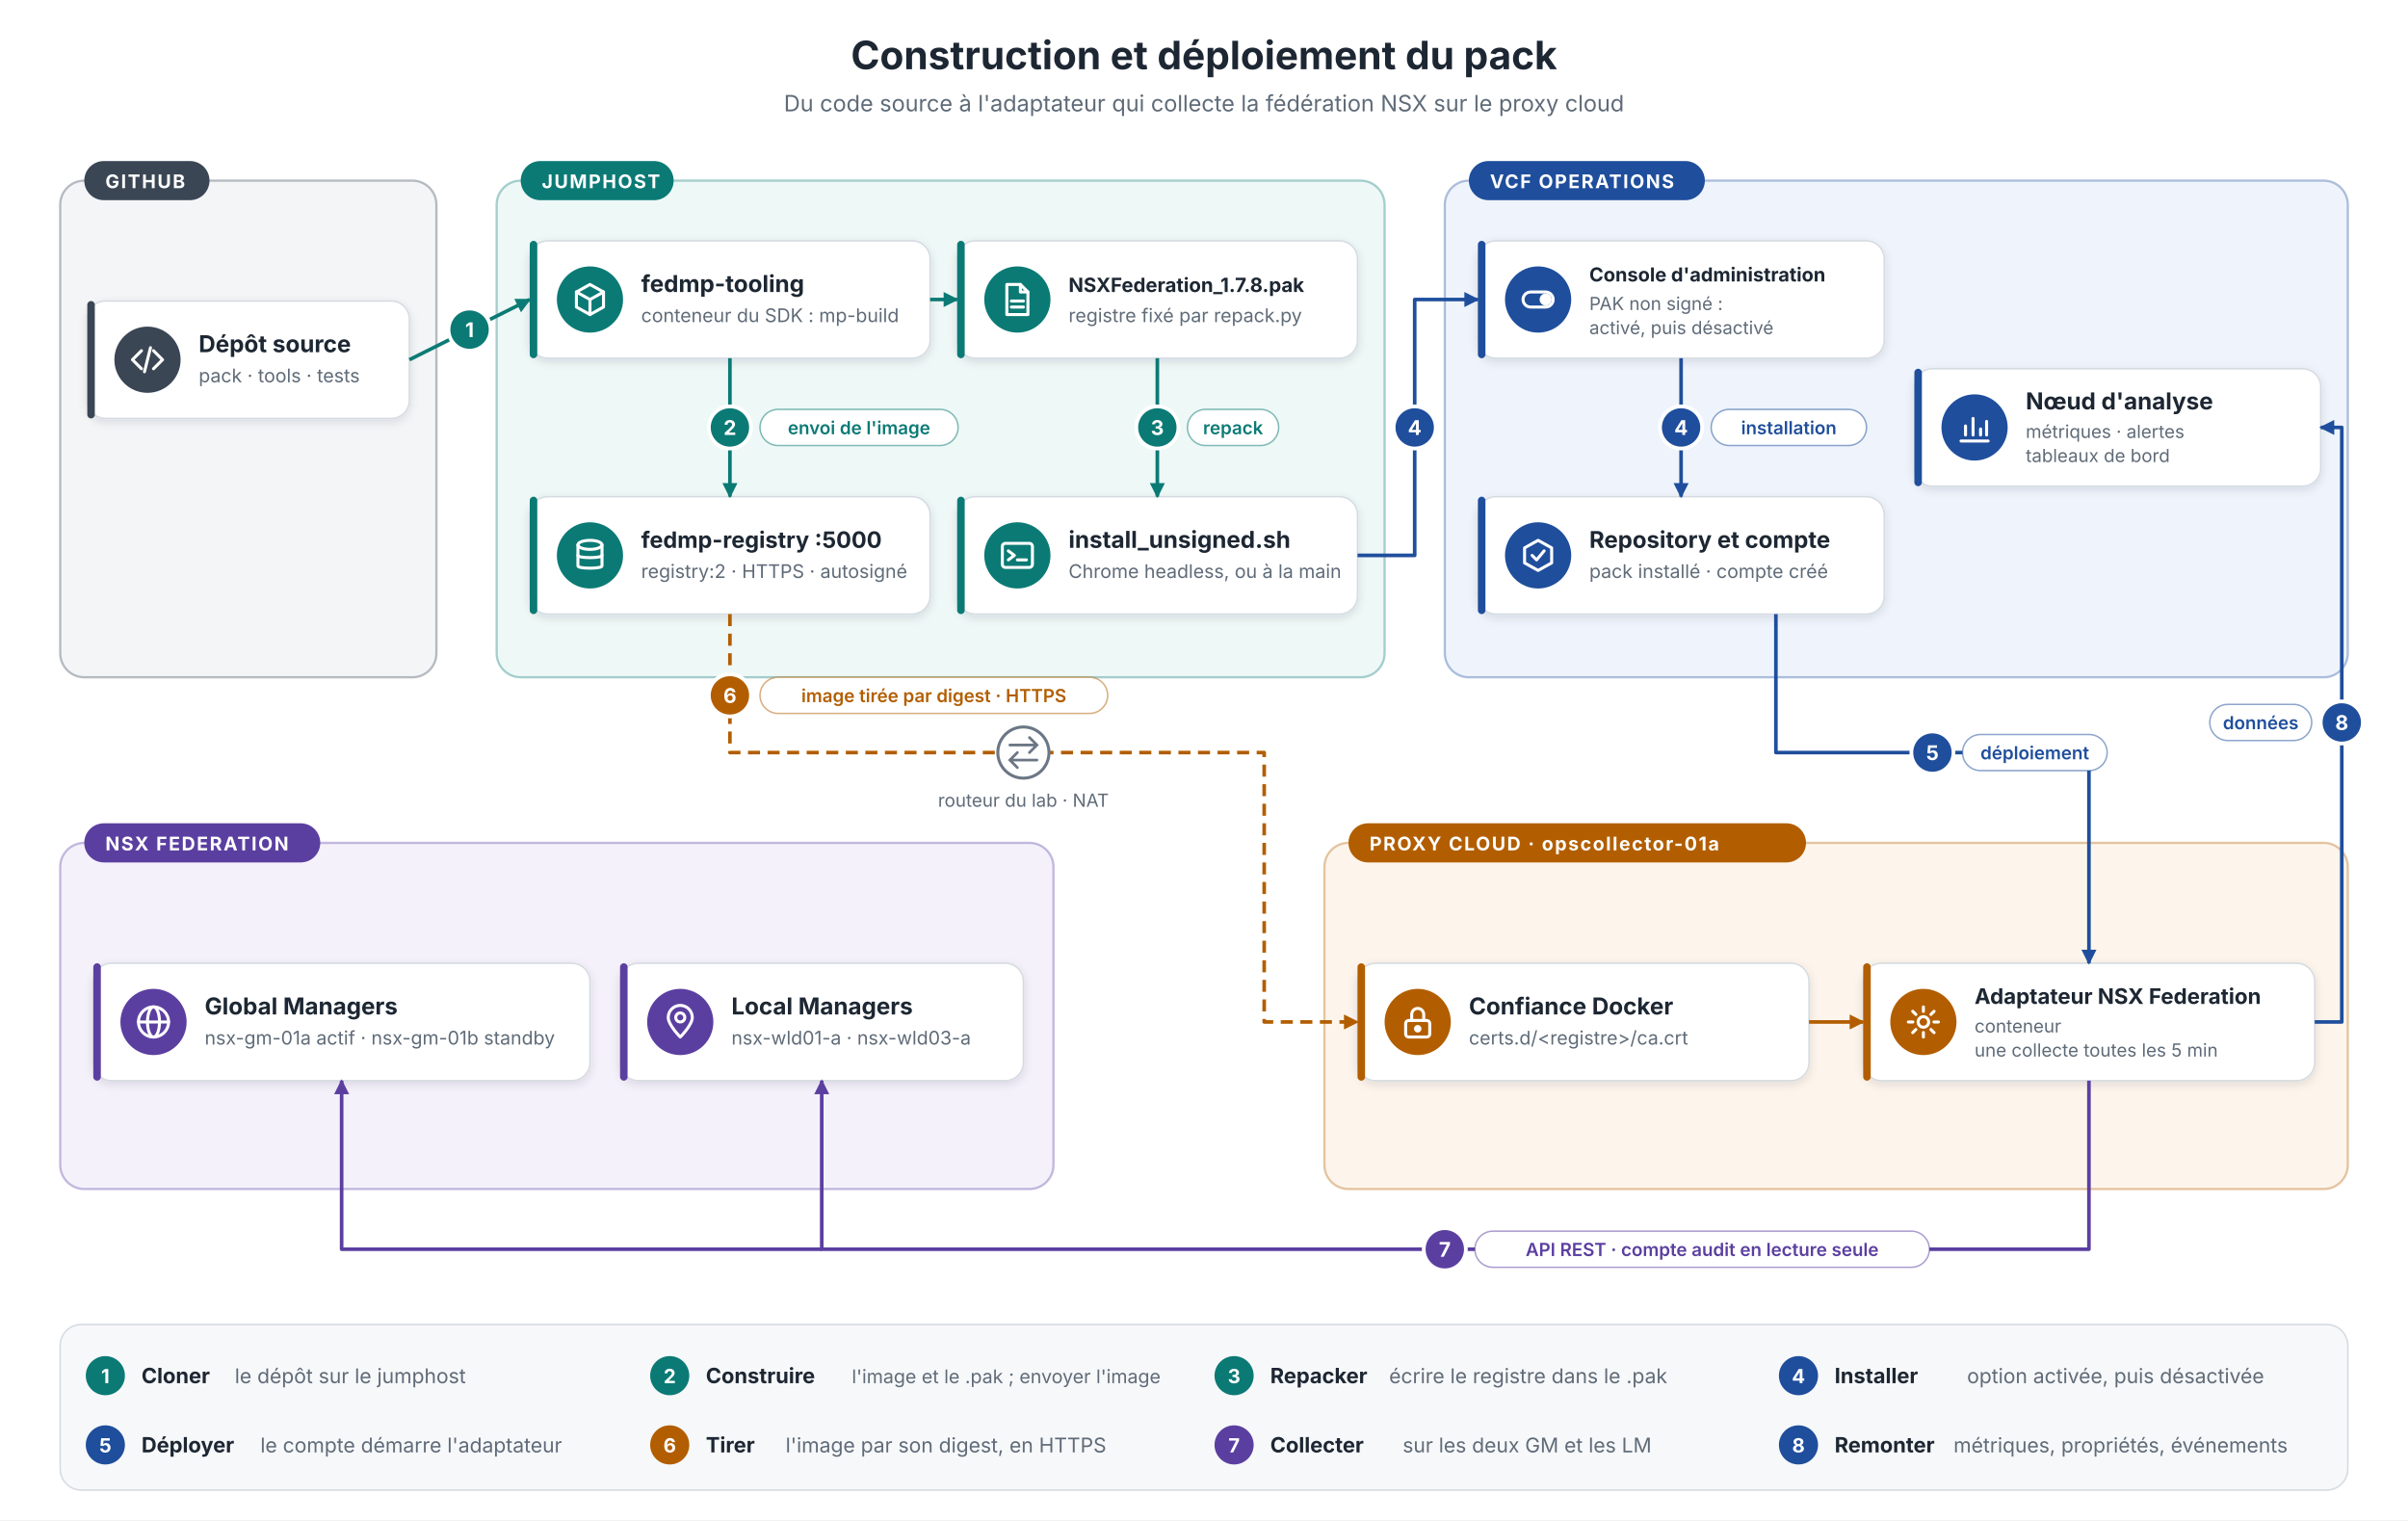
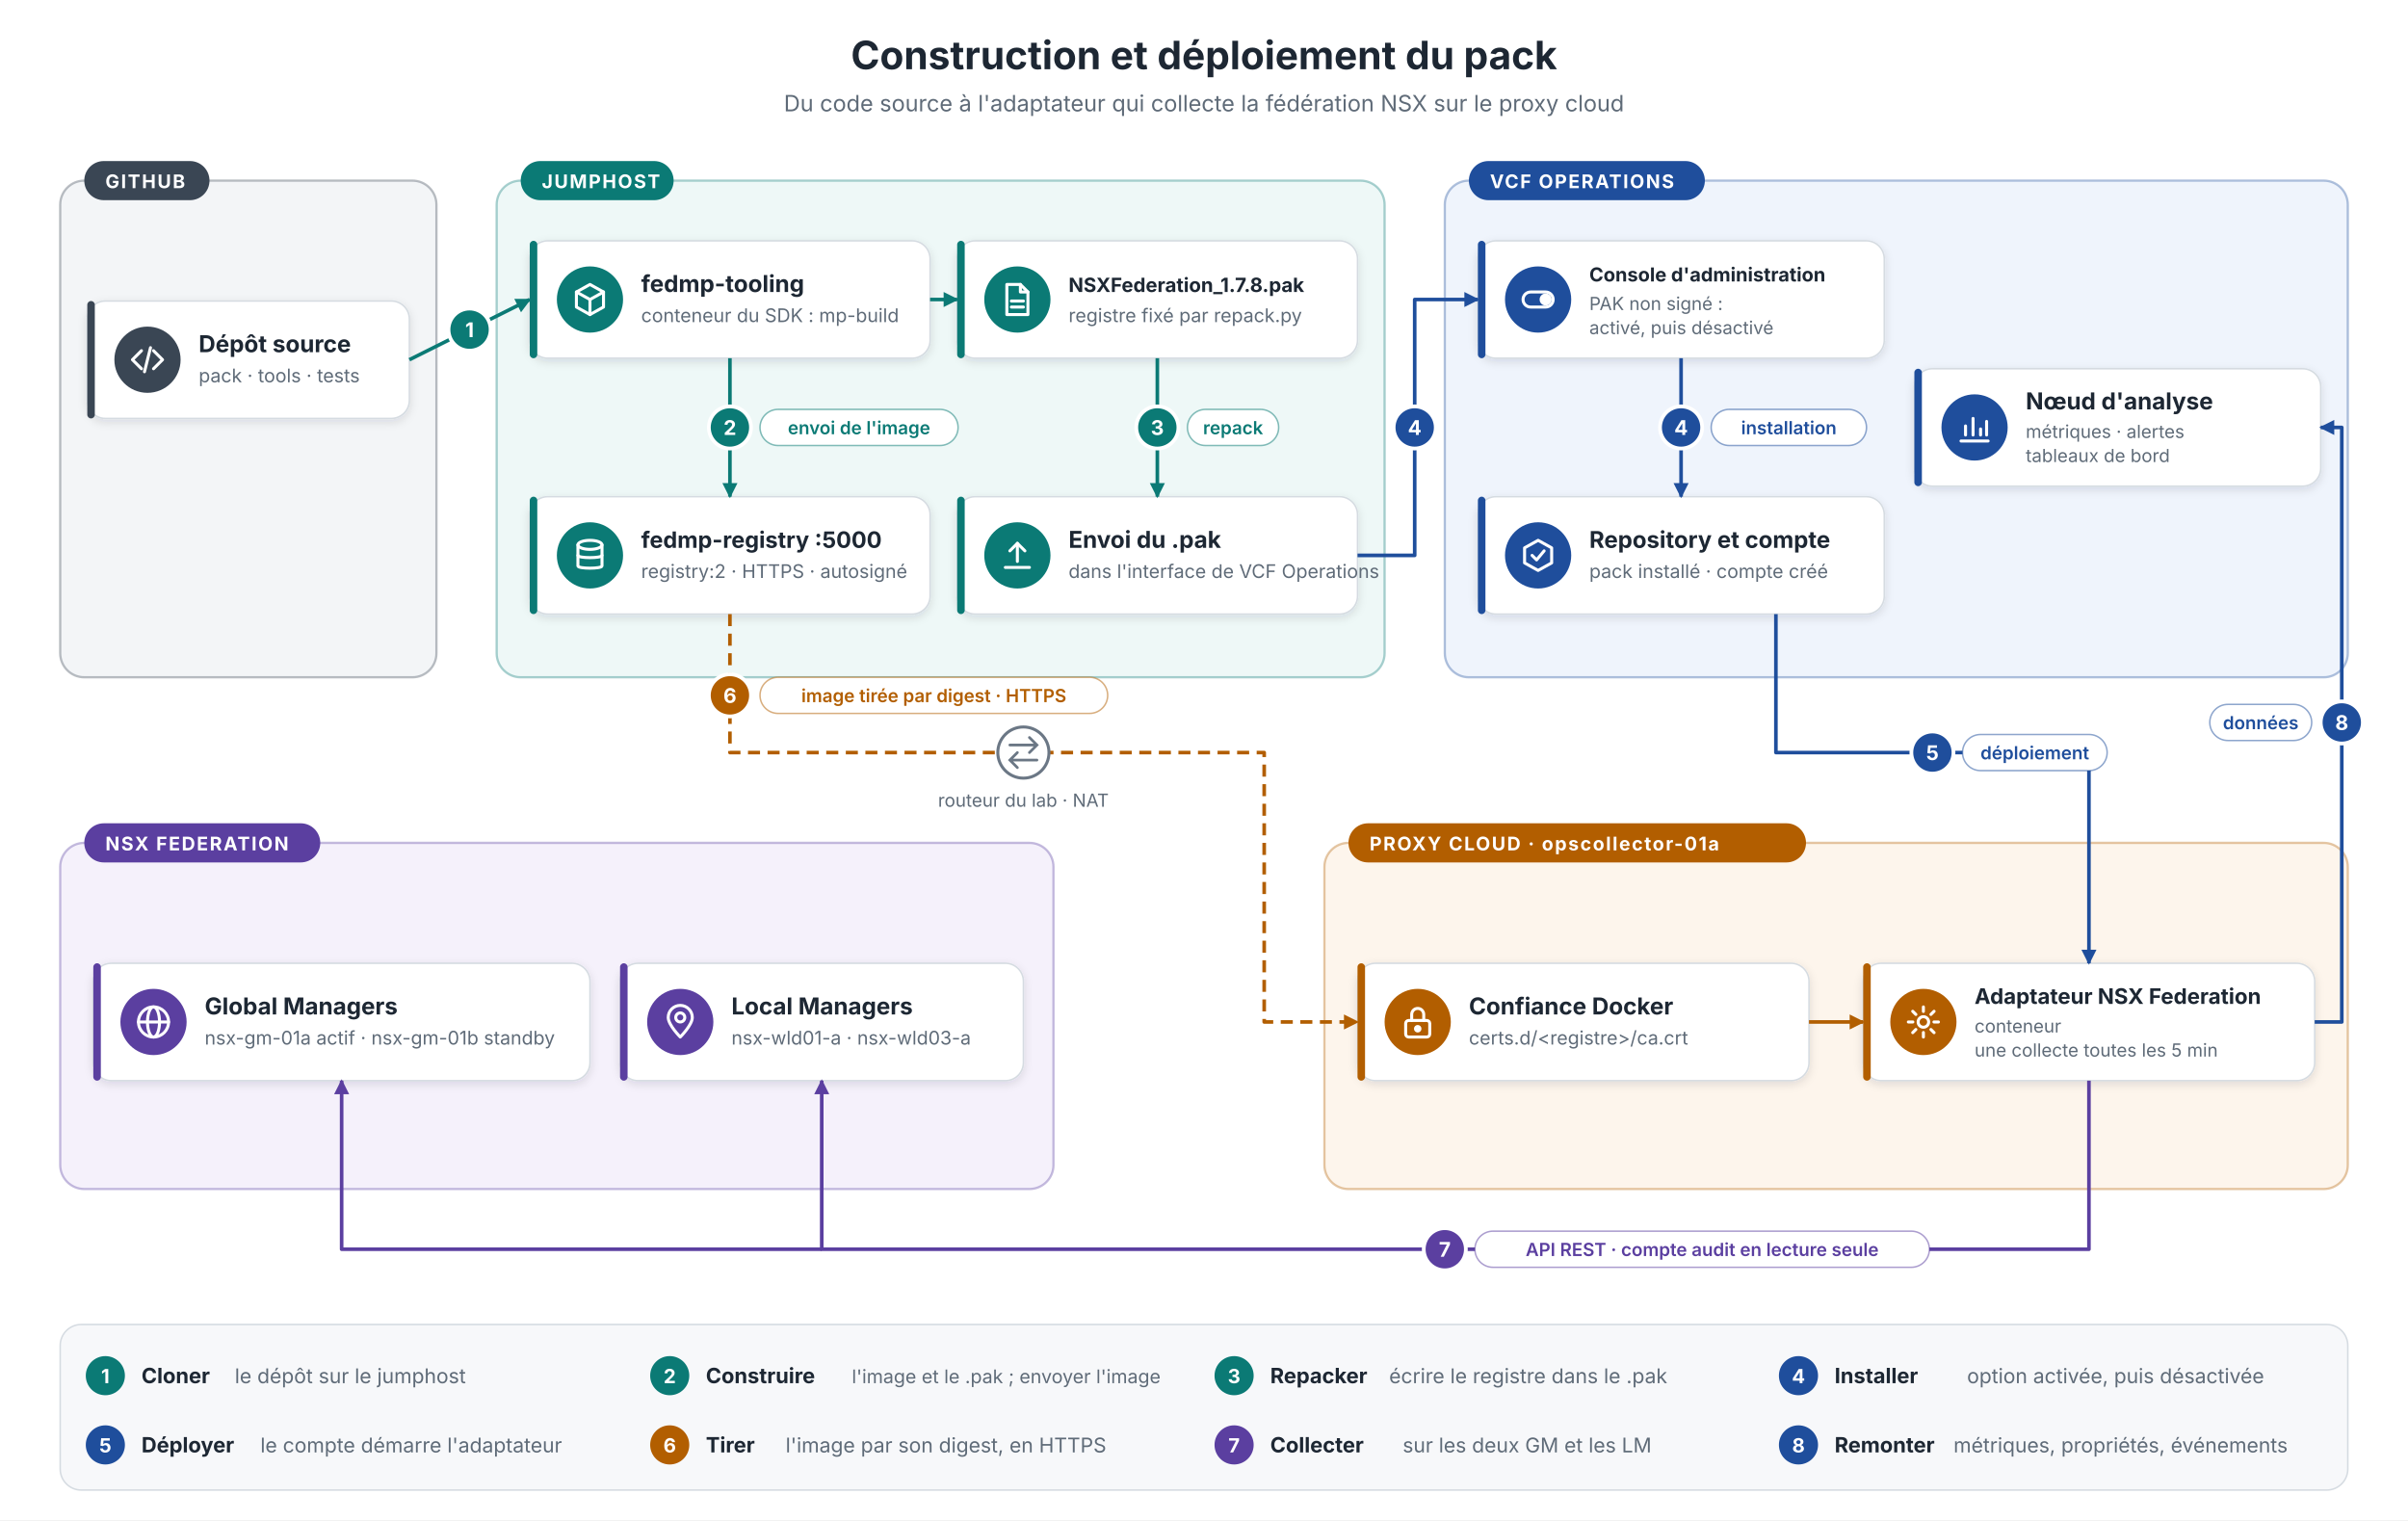
<svg xmlns="http://www.w3.org/2000/svg" width="1600" height="1010" viewBox="0 0 1600 1010" font-family="Inter, Segoe UI, Arial, Helvetica, sans-serif" fill="#1d2733">
  <defs>
    <filter id="sh" x="-10%" y="-20%" width="120%" height="150%">
      <feDropShadow dx="0" dy="2" stdDeviation="3" flood-color="#1d2733" flood-opacity="0.12" />
    </filter>
    <marker id="a-src" markerUnits="userSpaceOnUse" markerWidth="12" markerHeight="12" refX="10" refY="6" orient="auto">
      <path d="M1,1 L11,6 L1,11 z" fill="#3a4654" />
    </marker>
    <marker id="a-jump" markerUnits="userSpaceOnUse" markerWidth="12" markerHeight="12" refX="10" refY="6" orient="auto">
      <path d="M1,1 L11,6 L1,11 z" fill="#0b7a75" />
    </marker>
    <marker id="a-ops" markerUnits="userSpaceOnUse" markerWidth="12" markerHeight="12" refX="10" refY="6" orient="auto">
      <path d="M1,1 L11,6 L1,11 z" fill="#1f4e9c" />
    </marker>
    <marker id="a-proxy" markerUnits="userSpaceOnUse" markerWidth="12" markerHeight="12" refX="10" refY="6" orient="auto">
      <path d="M1,1 L11,6 L1,11 z" fill="#b25e00" />
    </marker>
    <marker id="a-nsx" markerUnits="userSpaceOnUse" markerWidth="12" markerHeight="12" refX="10" refY="6" orient="auto">
      <path d="M1,1 L11,6 L1,11 z" fill="#5b3fa0" />
    </marker>
    <marker id="a-net" markerUnits="userSpaceOnUse" markerWidth="12" markerHeight="12" refX="10" refY="6" orient="auto">
      <path d="M1,1 L11,6 L1,11 z" fill="#6b7785" />
    </marker>
  </defs>
  <rect width="1600" height="1010" fill="#ffffff" />
  <text x="800.0" y="46" font-size="26" fill="#1d2733" text-anchor="middle" font-weight="700">Construction et déploiement du pack</text>
  <text x="800.0" y="74" font-size="15" fill="#5f6b78" text-anchor="middle">Du code source à l'adaptateur qui collecte la fédération NSX sur le proxy cloud</text>
  <rect x="40" y="120" width="250" height="330" rx="16" fill="#f3f5f7" stroke="#3a4654" stroke-opacity="0.35" stroke-width="1.5" />
  <rect x="56" y="107" width="83.2" height="26" rx="13" fill="#3a4654" />
  <text x="70" y="125" font-size="12.5" fill="#ffffff" text-anchor="start" font-weight="700" letter-spacing="1">GITHUB</text>
  <rect x="330" y="120" width="590" height="330" rx="16" fill="#eef8f7" stroke="#0b7a75" stroke-opacity="0.35" stroke-width="1.5" />
  <rect x="346" y="107" width="101.6" height="26" rx="13" fill="#0b7a75" />
  <text x="360" y="125" font-size="12.5" fill="#ffffff" text-anchor="start" font-weight="700" letter-spacing="1">JUMPHOST</text>
  <rect x="960" y="120" width="600" height="330" rx="16" fill="#eff4fc" stroke="#1f4e9c" stroke-opacity="0.35" stroke-width="1.5" />
  <rect x="976" y="107" width="156.8" height="26" rx="13" fill="#1f4e9c" />
  <text x="990" y="125" font-size="12.5" fill="#ffffff" text-anchor="start" font-weight="700" letter-spacing="1">VCF OPERATIONS</text>
  <rect x="40" y="560" width="660" height="230" rx="16" fill="#f5f1fb" stroke="#5b3fa0" stroke-opacity="0.35" stroke-width="1.5" />
  <rect x="56" y="547" width="156.8" height="26" rx="13" fill="#5b3fa0" />
  <text x="70" y="565" font-size="12.5" fill="#ffffff" text-anchor="start" font-weight="700" letter-spacing="1">NSX FEDERATION</text>
  <rect x="880" y="560" width="680" height="230" rx="16" fill="#fdf5ec" stroke="#b25e00" stroke-opacity="0.35" stroke-width="1.5" />
  <rect x="896" y="547" width="304.0" height="26" rx="13" fill="#b25e00" />
  <text x="910" y="565" font-size="12.5" fill="#ffffff" text-anchor="start" font-weight="700" letter-spacing="1">PROXY CLOUD · opscollector-01a</text>
  <rect x="58" y="200" width="214" height="78" rx="12" fill="#ffffff" stroke="#d5dbe1" filter="url(#sh)" />
  <rect x="58" y="200" width="5" height="78" rx="2.5" fill="#3a4654" />
  <circle cx="98" cy="239.0" r="22" fill="#3a4654" />
  <g transform="translate(86,227.0)" fill="none" stroke="#ffffff" stroke-width="2" stroke-linecap="round" stroke-linejoin="round">
    <path d="M8 6 L2 12 L8 18" />
    <path d="M16 6 L22 12 L16 18" />
    <path d="M14 4 L10 20" />
  </g>
  <text x="132" y="234.0" font-size="15.5" fill="#1d2733" text-anchor="start" font-weight="700">Dépôt source</text>
  <text x="132" y="254.0" font-size="12.5" fill="#5f6b78" text-anchor="start">pack · tools · tests</text>
  <rect x="352" y="160" width="266" height="78" rx="12" fill="#ffffff" stroke="#d5dbe1" filter="url(#sh)" />
  <rect x="352" y="160" width="5" height="78" rx="2.5" fill="#0b7a75" />
  <circle cx="392" cy="199.0" r="22" fill="#0b7a75" />
  <g transform="translate(380,187.0)" fill="none" stroke="#ffffff" stroke-width="2" stroke-linecap="round" stroke-linejoin="round">
    <path d="M12 2 L21 7 L21 17 L12 22 L3 17 L3 7 Z" />
    <path d="M3 7 L12 12 L21 7" />
    <path d="M12 12 L12 22" />
  </g>
  <text x="426" y="194.0" font-size="15.5" fill="#1d2733" text-anchor="start" font-weight="700">fedmp-tooling</text>
  <text x="426" y="214.0" font-size="12.5" fill="#5f6b78" text-anchor="start">conteneur du SDK : mp-build</text>
  <rect x="636" y="160" width="266" height="78" rx="12" fill="#ffffff" stroke="#d5dbe1" filter="url(#sh)" />
  <rect x="636" y="160" width="5" height="78" rx="2.5" fill="#0b7a75" />
  <circle cx="676" cy="199.0" r="22" fill="#0b7a75" />
  <g transform="translate(664,187.0)" fill="none" stroke="#ffffff" stroke-width="2" stroke-linecap="round" stroke-linejoin="round">
    <path d="M5 2 H14 L19 7 V22 H5 Z" />
    <path d="M14 2 V7 H19" />
    <path d="M8 13 H16" />
    <path d="M8 17 H16" />
  </g>
  <text x="710" y="194.0" font-size="13.043" fill="#1d2733" text-anchor="start" font-weight="700">NSXFederation_1.7.8.pak</text>
  <text x="710" y="214.0" font-size="12.5" fill="#5f6b78" text-anchor="start">registre fixé par repack.py</text>
  <rect x="352" y="330" width="266" height="78" rx="12" fill="#ffffff" stroke="#d5dbe1" filter="url(#sh)" />
  <rect x="352" y="330" width="5" height="78" rx="2.5" fill="#0b7a75" />
  <circle cx="392" cy="369.0" r="22" fill="#0b7a75" />
  <g transform="translate(380,357.0)" fill="none" stroke="#ffffff" stroke-width="2" stroke-linecap="round" stroke-linejoin="round">
    <ellipse cx="12" cy="5" rx="8" ry="3" />
    <path d="M4 5 V19 C4 21 20 21 20 19 V5" />
    <path d="M4 12 C4 14 20 14 20 12" />
  </g>
  <text x="426" y="364.0" font-size="15.0" fill="#1d2733" text-anchor="start" font-weight="700">fedmp-registry :5000</text>
  <text x="426" y="384.0" font-size="12.5" fill="#5f6b78" text-anchor="start">registry:2 · HTTPS · autosigné</text>
  <rect x="636" y="330" width="266" height="78" rx="12" fill="#ffffff" stroke="#d5dbe1" filter="url(#sh)" />
  <rect x="636" y="330" width="5" height="78" rx="2.5" fill="#0b7a75" />
  <circle cx="676" cy="369.0" r="22" fill="#0b7a75" />
  <g transform="translate(664,357.0)" fill="none" stroke="#ffffff" stroke-width="2" stroke-linecap="round" stroke-linejoin="round">
-     <rect x="2" y="4" width="20" height="16" rx="2" />
-     <path d="M6 9 L10 12 L6 15" />
-     <path d="M12 15 H18" />
-   </g>
-   <text x="710" y="364.0" font-size="15.5" fill="#1d2733" text-anchor="start" font-weight="700">install_unsigned.sh</text>
-   <text x="710" y="384.0" font-size="12.5" fill="#5f6b78" text-anchor="start">Chrome headless, ou à la main</text>
+     <path d="M12 16 V4" />
+     <path d="M7 9 L12 4 L17 9" />
+     <path d="M4 20 H20" />
+   </g>
+   <text x="710" y="364.0" font-size="15.5" fill="#1d2733" text-anchor="start" font-weight="700">Envoi du .pak</text>
+   <text x="710" y="384.0" font-size="12.5" fill="#5f6b78" text-anchor="start">dans l'interface de VCF Operations</text>
  <rect x="982" y="160" width="270" height="78" rx="12" fill="#ffffff" stroke="#d5dbe1" filter="url(#sh)" />
  <rect x="982" y="160" width="5" height="78" rx="2.5" fill="#1f4e9c" />
  <circle cx="1022" cy="199.0" r="22" fill="#1f4e9c" />
  <g transform="translate(1010,187.0)" fill="none" stroke="#ffffff" stroke-width="2" stroke-linecap="round" stroke-linejoin="round">
    <rect x="2" y="7" width="20" height="10" rx="5" />
    <circle cx="17" cy="12" r="3" fill="#ffffff" />
  </g>
  <text x="1056" y="187.0" font-size="12.778" fill="#1d2733" text-anchor="start" font-weight="700">Console d'administration</text>
  <text x="1056" y="206.0" font-size="12" fill="#5f6b78" text-anchor="start">PAK non signé :</text>
  <text x="1056" y="222.0" font-size="12" fill="#5f6b78" text-anchor="start">activé, puis désactivé</text>
  <rect x="982" y="330" width="270" height="78" rx="12" fill="#ffffff" stroke="#d5dbe1" filter="url(#sh)" />
  <rect x="982" y="330" width="5" height="78" rx="2.5" fill="#1f4e9c" />
  <circle cx="1022" cy="369.0" r="22" fill="#1f4e9c" />
  <g transform="translate(1010,357.0)" fill="none" stroke="#ffffff" stroke-width="2" stroke-linecap="round" stroke-linejoin="round">
    <path d="M12 2 L21 7 L21 17 L12 22 L3 17 L3 7 Z" />
    <path d="M8 12 L11 15 L16 9" />
  </g>
  <text x="1056" y="364.0" font-size="15.333" fill="#1d2733" text-anchor="start" font-weight="700">Repository et compte</text>
  <text x="1056" y="384.0" font-size="12.5" fill="#5f6b78" text-anchor="start">pack installé · compte créé</text>
  <rect x="1272" y="245" width="270" height="78" rx="12" fill="#ffffff" stroke="#d5dbe1" filter="url(#sh)" />
  <rect x="1272" y="245" width="5" height="78" rx="2.5" fill="#1f4e9c" />
  <circle cx="1312" cy="284.0" r="22" fill="#1f4e9c" />
  <g transform="translate(1300,272.0)" fill="none" stroke="#ffffff" stroke-width="2" stroke-linecap="round" stroke-linejoin="round">
    <path d="M3 21 H21" />
    <path d="M6 17 V11" />
    <path d="M11 17 V6" />
    <path d="M16 17 V13" />
    <path d="M20 17 V8" />
  </g>
  <text x="1346" y="272.0" font-size="15.5" fill="#1d2733" text-anchor="start" font-weight="700">Nœud d'analyse</text>
  <text x="1346" y="291.0" font-size="12" fill="#5f6b78" text-anchor="start">métriques · alertes</text>
  <text x="1346" y="307.0" font-size="12" fill="#5f6b78" text-anchor="start">tableaux de bord</text>
  <rect x="62" y="640" width="330" height="78" rx="12" fill="#ffffff" stroke="#d5dbe1" filter="url(#sh)" />
  <rect x="62" y="640" width="5" height="78" rx="2.5" fill="#5b3fa0" />
  <circle cx="102" cy="679.0" r="22" fill="#5b3fa0" />
  <g transform="translate(90,667.0)" fill="none" stroke="#ffffff" stroke-width="2" stroke-linecap="round" stroke-linejoin="round">
    <circle cx="12" cy="12" r="10" />
    <ellipse cx="12" cy="12" rx="4" ry="10" />
    <path d="M2 12 H22" />
  </g>
  <text x="136" y="674.0" font-size="15.5" fill="#1d2733" text-anchor="start" font-weight="700">Global Managers</text>
  <text x="136" y="694.0" font-size="12.5" fill="#5f6b78" text-anchor="start">nsx-gm-01a actif · nsx-gm-01b standby</text>
  <rect x="412" y="640" width="268" height="78" rx="12" fill="#ffffff" stroke="#d5dbe1" filter="url(#sh)" />
  <rect x="412" y="640" width="5" height="78" rx="2.5" fill="#5b3fa0" />
  <circle cx="452" cy="679.0" r="22" fill="#5b3fa0" />
  <g transform="translate(440,667.0)" fill="none" stroke="#ffffff" stroke-width="2" stroke-linecap="round" stroke-linejoin="round">
    <path d="M12 22 C12 22 4 14 4 9 A8 8 0 0 1 20 9 C20 14 12 22 12 22 Z" />
    <circle cx="12" cy="9" r="3" />
  </g>
  <text x="486" y="674.0" font-size="15.5" fill="#1d2733" text-anchor="start" font-weight="700">Local Managers</text>
  <text x="486" y="694.0" font-size="12.5" fill="#5f6b78" text-anchor="start">nsx-wld01-a · nsx-wld03-a</text>
  <rect x="902" y="640" width="300" height="78" rx="12" fill="#ffffff" stroke="#d5dbe1" filter="url(#sh)" />
  <rect x="902" y="640" width="5" height="78" rx="2.5" fill="#b25e00" />
  <circle cx="942" cy="679.0" r="22" fill="#b25e00" />
  <g transform="translate(930,667.0)" fill="none" stroke="#ffffff" stroke-width="2" stroke-linecap="round" stroke-linejoin="round">
    <rect x="4" y="11" width="16" height="11" rx="2" />
    <path d="M8 11 V7 A4 4 0 0 1 16 7 V11" />
    <circle cx="12" cy="16.5" r="1.5" fill="#ffffff" />
  </g>
  <text x="976" y="674.0" font-size="15.5" fill="#1d2733" text-anchor="start" font-weight="700">Confiance Docker</text>
  <text x="976" y="694.0" font-size="12.5" fill="#5f6b78" text-anchor="start">certs.d/&lt;registre&gt;/ca.crt</text>
  <rect x="1238" y="640" width="300" height="78" rx="12" fill="#ffffff" stroke="#d5dbe1" filter="url(#sh)" />
  <rect x="1238" y="640" width="5" height="78" rx="2.5" fill="#b25e00" />
  <circle cx="1278" cy="679.0" r="22" fill="#b25e00" />
  <g transform="translate(1266,667.0)" fill="none" stroke="#ffffff" stroke-width="2" stroke-linecap="round" stroke-linejoin="round">
    <circle cx="12" cy="12" r="3.5" />
    <path d="M12 2 V5 M12 19 V22 M2 12 H5 M19 12 H22 M4.9 4.9 L7 7 M17 17 L19.1 19.1 M4.9 19.1 L7 17 M17 7 L19.1 4.9" />
  </g>
  <text x="1312" y="667.0" font-size="14.267" fill="#1d2733" text-anchor="start" font-weight="700">Adaptateur NSX Federation</text>
  <text x="1312" y="686.0" font-size="12" fill="#5f6b78" text-anchor="start">conteneur</text>
  <text x="1312" y="702.0" font-size="12" fill="#5f6b78" text-anchor="start">une collecte toutes les 5 min</text>
  <path d="M272,239 L352,199" fill="none" stroke="#0b7a75" stroke-width="2.4" stroke-linejoin="round" marker-end="url(#a-jump)" />
  <circle cx="312" cy="219" r="14" fill="#0b7a75" stroke="#ffffff" stroke-width="2.5" />
  <text x="312" y="224" font-size="13.5" fill="#ffffff" text-anchor="middle" font-weight="700">1</text>
  <path d="M618,199 L636,199" fill="none" stroke="#0b7a75" stroke-width="2.4" stroke-linejoin="round" marker-end="url(#a-jump)" />
  <path d="M485,238 L485,330" fill="none" stroke="#0b7a75" stroke-width="2.4" stroke-linejoin="round" marker-end="url(#a-jump)" />
  <circle cx="485" cy="284" r="14" fill="#0b7a75" stroke="#ffffff" stroke-width="2.5" />
  <text x="485" y="289" font-size="13.5" fill="#ffffff" text-anchor="middle" font-weight="700">2</text>
  <rect x="505" y="272" width="131.6" height="24" rx="12" fill="#ffffff" stroke="#0b7a75" stroke-opacity="0.5" />
  <text x="570.8" y="288.5" font-size="12" fill="#0b7a75" text-anchor="middle" font-weight="600">envoi de l'image</text>
  <path d="M769,238 L769,330" fill="none" stroke="#0b7a75" stroke-width="2.4" stroke-linejoin="round" marker-end="url(#a-jump)" />
  <circle cx="769" cy="284" r="14" fill="#0b7a75" stroke="#ffffff" stroke-width="2.5" />
  <text x="769" y="289" font-size="13.5" fill="#ffffff" text-anchor="middle" font-weight="700">3</text>
  <rect x="789" y="272" width="60.6" height="24" rx="12" fill="#ffffff" stroke="#0b7a75" stroke-opacity="0.5" />
  <text x="819.3" y="288.5" font-size="12" fill="#0b7a75" text-anchor="middle" font-weight="600">repack</text>
  <path d="M902,369 L940,369 L940,199 L982,199" fill="none" stroke="#1f4e9c" stroke-width="2.4" stroke-linejoin="round" marker-end="url(#a-ops)" />
  <circle cx="940" cy="284" r="14" fill="#1f4e9c" stroke="#ffffff" stroke-width="2.5" />
  <text x="940" y="289" font-size="13.5" fill="#ffffff" text-anchor="middle" font-weight="700">4</text>
  <path d="M1117,238 L1117,330" fill="none" stroke="#1f4e9c" stroke-width="2.4" stroke-linejoin="round" marker-end="url(#a-ops)" />
  <circle cx="1117" cy="284" r="14" fill="#1f4e9c" stroke="#ffffff" stroke-width="2.5" />
  <text x="1117" y="289" font-size="13.5" fill="#ffffff" text-anchor="middle" font-weight="700">4</text>
  <rect x="1137" y="272" width="103.2" height="24" rx="12" fill="#ffffff" stroke="#1f4e9c" stroke-opacity="0.5" />
  <text x="1188.6" y="288.5" font-size="12" fill="#1f4e9c" text-anchor="middle" font-weight="600">installation</text>
  <path d="M1180,408 L1180,500 L1388,500 L1388,640" fill="none" stroke="#1f4e9c" stroke-width="2.4" stroke-linejoin="round" marker-end="url(#a-ops)" />
  <circle cx="1284" cy="500" r="14" fill="#1f4e9c" stroke="#ffffff" stroke-width="2.5" />
  <text x="1284" y="505" font-size="13.5" fill="#ffffff" text-anchor="middle" font-weight="700">5</text>
  <rect x="1304" y="488" width="96.1" height="24" rx="12" fill="#ffffff" stroke="#1f4e9c" stroke-opacity="0.5" />
  <text x="1352.05" y="504.5" font-size="12" fill="#1f4e9c" text-anchor="middle" font-weight="600">déploiement</text>
  <path d="M485,408 L485,500 L840,500 L840,679 L902,679" fill="none" stroke="#b25e00" stroke-width="2.4" stroke-linejoin="round" stroke-dasharray="8 5" marker-end="url(#a-proxy)" />
  <circle cx="485" cy="462" r="14" fill="#b25e00" stroke="#ffffff" stroke-width="2.5" />
  <text x="485" y="467" font-size="13.5" fill="#ffffff" text-anchor="middle" font-weight="700">6</text>
  <rect x="505" y="450" width="231.0" height="24" rx="12" fill="#ffffff" stroke="#b25e00" stroke-opacity="0.5" />
  <text x="620.5" y="466.5" font-size="12" fill="#b25e00" text-anchor="middle" font-weight="600">image tirée par digest · HTTPS</text>
  <circle cx="680" cy="500" r="17" fill="#ffffff" stroke="#6b7785" stroke-width="2" />
  <path d="M671,495 H689 M684,490 L689,495 L684,500 M689,505 H671 M676,500 L671,505 L676,510" fill="none" stroke="#6b7785" stroke-width="1.8" stroke-linecap="round" />
  <text x="680" y="536" font-size="12" fill="#5f6b78" text-anchor="middle">routeur du lab · NAT</text>
  <path d="M1202,679 L1238,679" fill="none" stroke="#b25e00" stroke-width="2.4" stroke-linejoin="round" marker-end="url(#a-proxy)" />
  <path d="M1388,718 L1388,830 L546,830 L546,718" fill="none" stroke="#5b3fa0" stroke-width="2.4" stroke-linejoin="round" marker-end="url(#a-nsx)" />
  <path d="M546,830 L227,830 L227,718" fill="none" stroke="#5b3fa0" stroke-width="2.4" stroke-linejoin="round" marker-end="url(#a-nsx)" />
  <circle cx="960" cy="830" r="14" fill="#5b3fa0" stroke="#ffffff" stroke-width="2.5" />
  <text x="960" y="835" font-size="13.5" fill="#ffffff" text-anchor="middle" font-weight="700">7</text>
  <rect x="980" y="818" width="302.0" height="24" rx="12" fill="#ffffff" stroke="#5b3fa0" stroke-opacity="0.5" />
  <text x="1131.0" y="834.5" font-size="12" fill="#5b3fa0" text-anchor="middle" font-weight="600">API REST · compte audit en lecture seule</text>
  <path d="M1538,679 L1556,679 L1556,284 L1542,284" fill="none" stroke="#1f4e9c" stroke-width="2.4" stroke-linejoin="round" marker-end="url(#a-ops)" />
  <circle cx="1556" cy="480" r="14" fill="#1f4e9c" stroke="#ffffff" stroke-width="2.5" />
  <text x="1556" y="485" font-size="13.5" fill="#ffffff" text-anchor="middle" font-weight="700">8</text>
  <rect x="1468.3" y="468" width="67.7" height="24" rx="12" fill="#ffffff" stroke="#1f4e9c" stroke-opacity="0.5" />
  <text x="1502.15" y="484.5" font-size="12" fill="#1f4e9c" text-anchor="middle" font-weight="600">données</text>
  <rect x="40" y="880" width="1520" height="110" rx="14" fill="#f7f8fa" stroke="#d5dbe1" />
  <circle cx="70" cy="914" r="13" fill="#0b7a75" />
  <text x="70" y="919" font-size="13" fill="#ffffff" text-anchor="middle" font-weight="700">1</text>
  <text x="94" y="919" font-size="14" fill="#1d2733" text-anchor="start" font-weight="700">Cloner</text>
  <text x="156" y="919" font-size="13.5" fill="#5f6b78" text-anchor="start">le dépôt sur le jumphost</text>
  <circle cx="445" cy="914" r="13" fill="#0b7a75" />
  <text x="445" y="919" font-size="13" fill="#ffffff" text-anchor="middle" font-weight="700">2</text>
  <text x="469" y="919" font-size="14" fill="#1d2733" text-anchor="start" font-weight="700">Construire</text>
  <text x="566" y="919" font-size="12.537" fill="#5f6b78" text-anchor="start">l'image et le .pak ; envoyer l'image</text>
  <circle cx="820" cy="914" r="13" fill="#0b7a75" />
  <text x="820" y="919" font-size="13" fill="#ffffff" text-anchor="middle" font-weight="700">3</text>
  <text x="844" y="919" font-size="14" fill="#1d2733" text-anchor="start" font-weight="700">Repacker</text>
  <text x="923" y="919" font-size="13.5" fill="#5f6b78" text-anchor="start">écrire le registre dans le .pak</text>
  <circle cx="1195" cy="914" r="13" fill="#1f4e9c" />
  <text x="1195" y="919" font-size="13" fill="#ffffff" text-anchor="middle" font-weight="700">4</text>
  <text x="1219" y="919" font-size="14" fill="#1d2733" text-anchor="start" font-weight="700">Installer</text>
  <text x="1307" y="919" font-size="13.5" fill="#5f6b78" text-anchor="start">option activée, puis désactivée</text>
  <circle cx="70" cy="960" r="13" fill="#1f4e9c" />
  <text x="70" y="965" font-size="13" fill="#ffffff" text-anchor="middle" font-weight="700">5</text>
  <text x="94" y="965" font-size="14" fill="#1d2733" text-anchor="start" font-weight="700">Déployer</text>
  <text x="173" y="965" font-size="13.5" fill="#5f6b78" text-anchor="start">le compte démarre l'adaptateur</text>
  <circle cx="445" cy="960" r="13" fill="#b25e00" />
  <text x="445" y="965" font-size="13" fill="#ffffff" text-anchor="middle" font-weight="700">6</text>
  <text x="469" y="965" font-size="14" fill="#1d2733" text-anchor="start" font-weight="700">Tirer</text>
  <text x="522" y="965" font-size="13.5" fill="#5f6b78" text-anchor="start">l'image par son digest, en HTTPS</text>
  <circle cx="820" cy="960" r="13" fill="#5b3fa0" />
  <text x="820" y="965" font-size="13" fill="#ffffff" text-anchor="middle" font-weight="700">7</text>
  <text x="844" y="965" font-size="14" fill="#1d2733" text-anchor="start" font-weight="700">Collecter</text>
  <text x="932" y="965" font-size="13.5" fill="#5f6b78" text-anchor="start">sur les deux GM et les LM</text>
  <circle cx="1195" cy="960" r="13" fill="#1f4e9c" />
  <text x="1195" y="965" font-size="13" fill="#ffffff" text-anchor="middle" font-weight="700">8</text>
  <text x="1219" y="965" font-size="14" fill="#1d2733" text-anchor="start" font-weight="700">Remonter</text>
  <text x="1298" y="965" font-size="13.5" fill="#5f6b78" text-anchor="start">métriques, propriétés, événements</text>
</svg>
